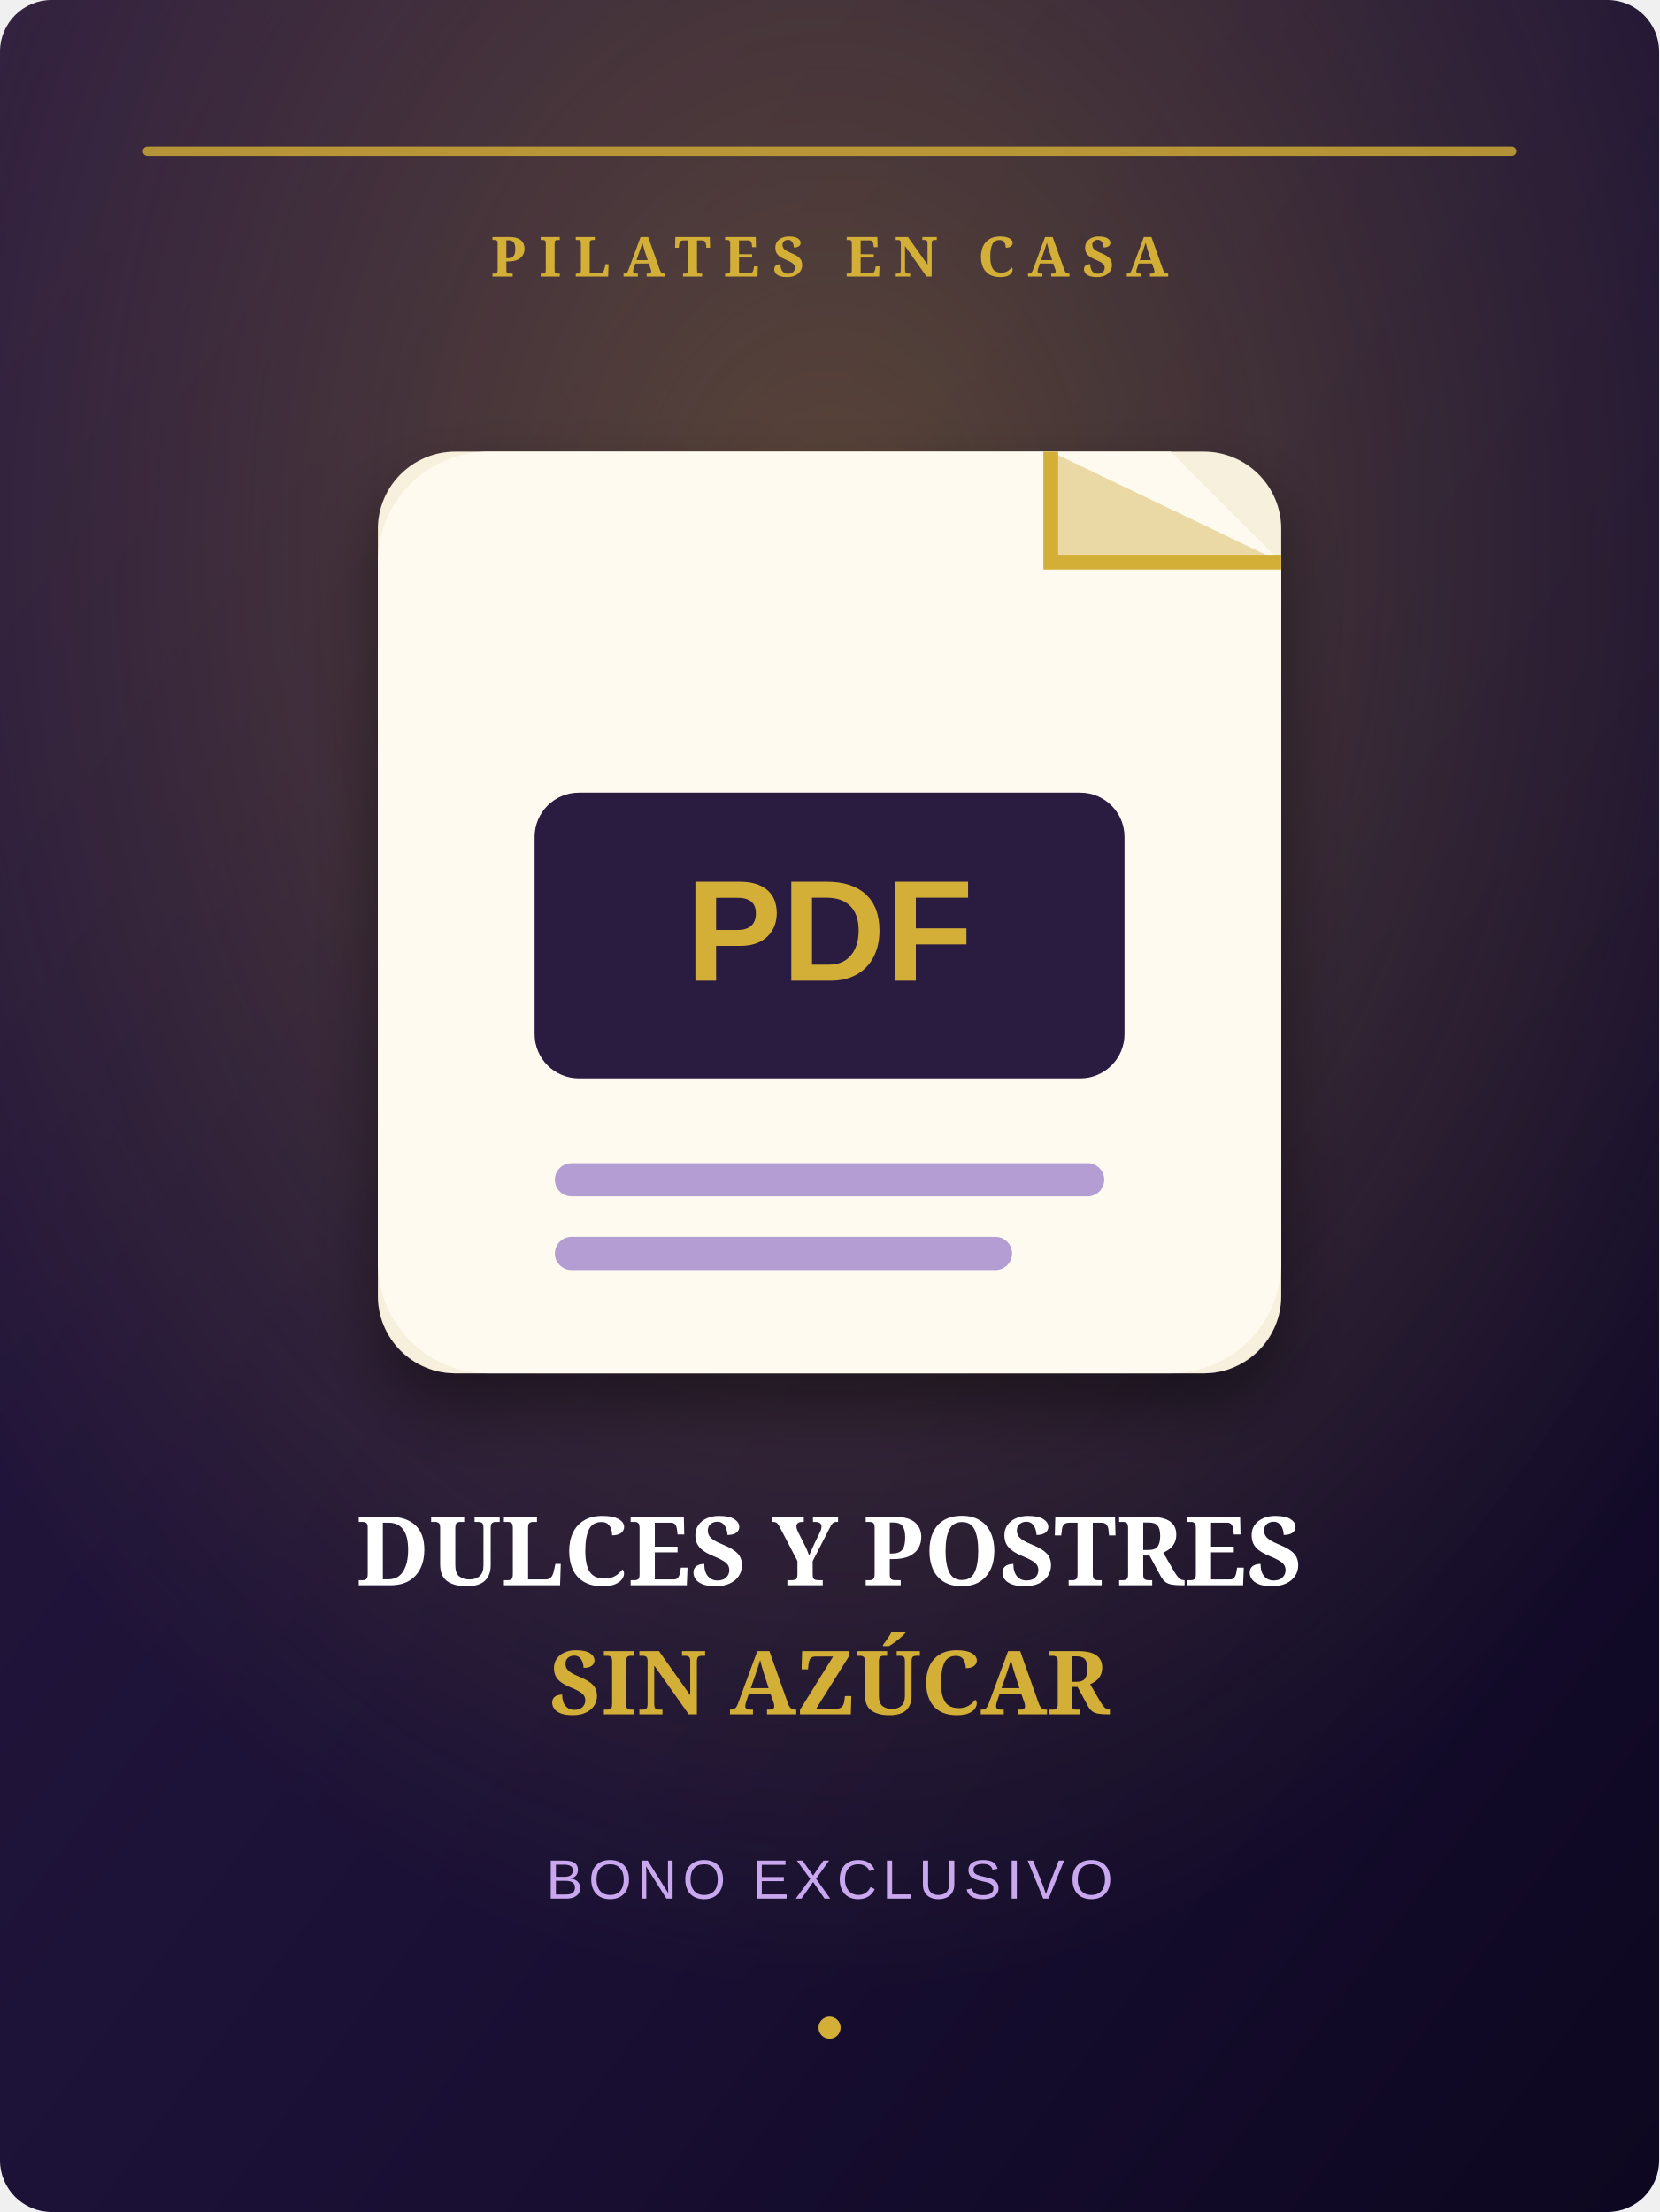
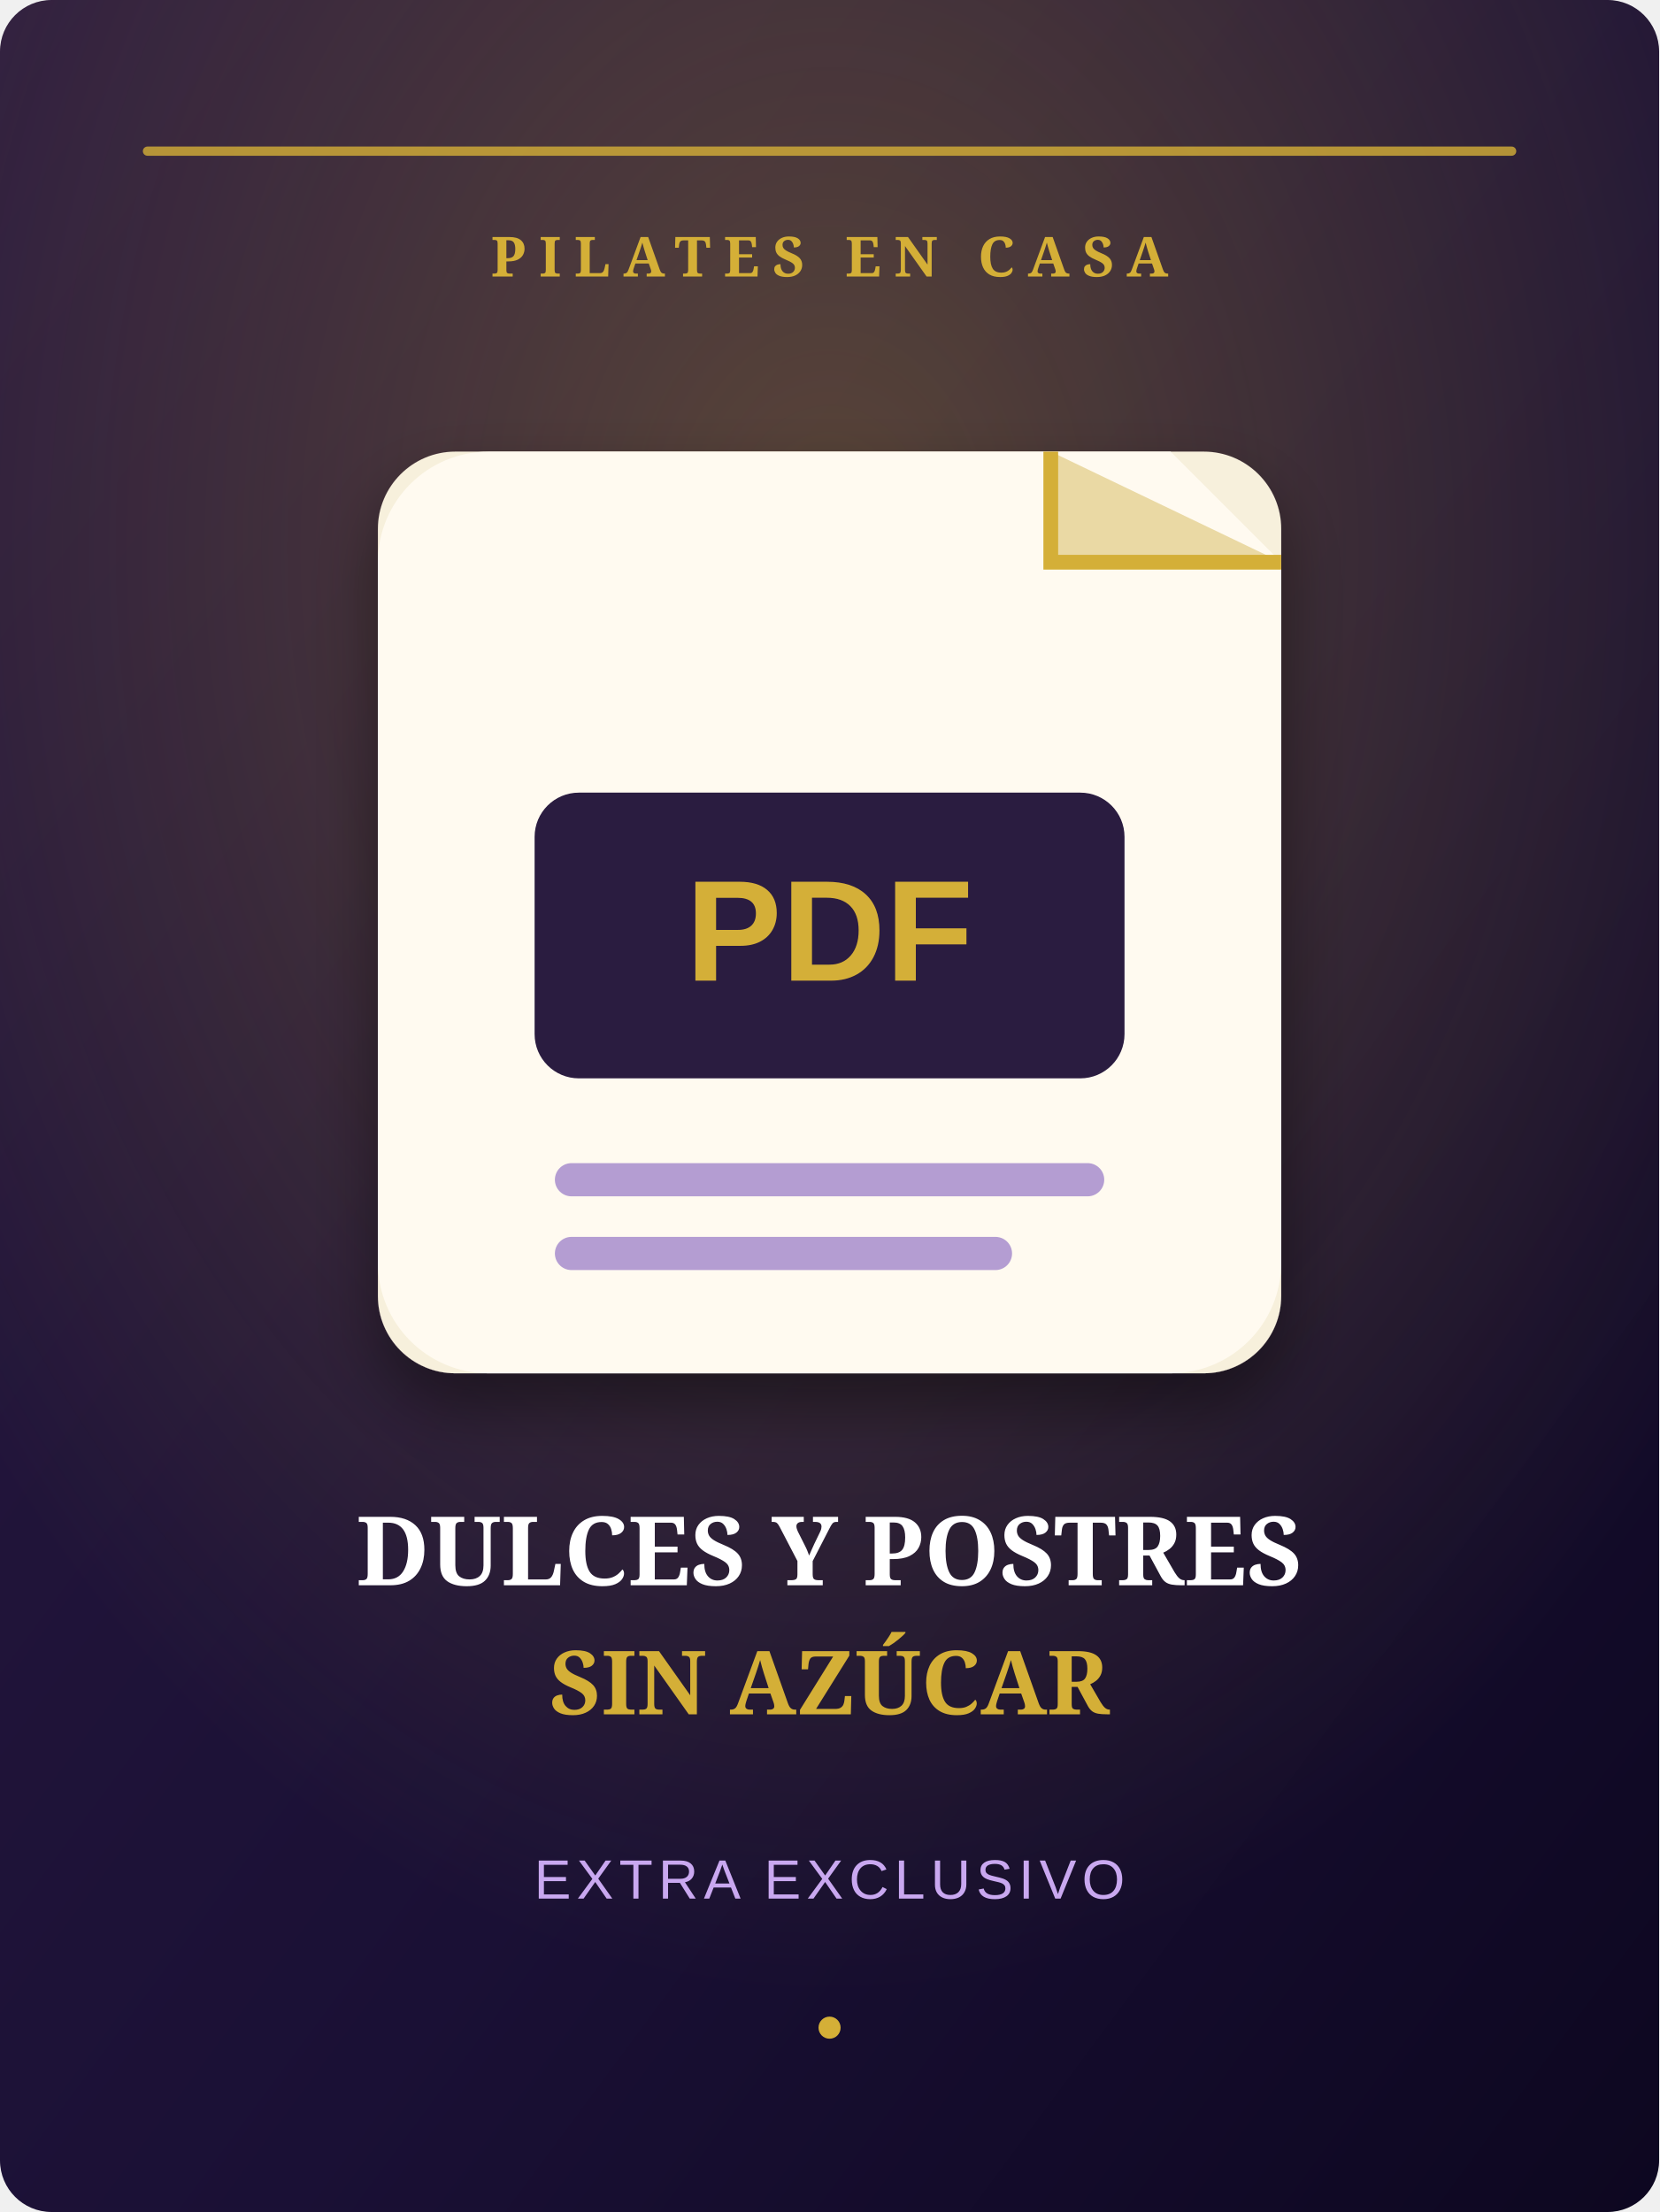
<svg xmlns="http://www.w3.org/2000/svg" width="900" height="1200" viewBox="0 0 900 1200">
  <defs>
    <linearGradient id="bg" x1="0" y1="0" x2="1" y2="1">
      <stop offset="0" stop-color="#2a1a40" />
      <stop offset="0.58" stop-color="#1a1035" />
      <stop offset="1" stop-color="#0d0720" />
    </linearGradient>
    <radialGradient id="glow" cx="50%" cy="25%" r="65%">
      <stop offset="0" stop-color="#d4af37" stop-opacity=".32" />
      <stop offset="1" stop-color="#d4af37" stop-opacity="0" />
    </radialGradient>
    <filter id="shadow" x="-30%" y="-30%" width="160%" height="160%">
      <feDropShadow dx="0" dy="18" stdDeviation="18" flood-color="#000" flood-opacity=".42" />
    </filter>
  </defs>
  <rect width="900" height="1200" rx="28" fill="url(#bg)" />
  <rect width="900" height="1200" rx="28" fill="url(#glow)" />
  <path d="M80 82H820" stroke="#d4af37" stroke-width="5" stroke-linecap="round" opacity=".8" />
  <text x="450" y="150" text-anchor="middle" fill="#d4af37" font-family="Georgia, serif" font-size="30" font-weight="700" letter-spacing="7">PILATES EN CASA</text>
  <g filter="url(#shadow)">
    <rect x="205" y="245" width="490" height="500" rx="42" fill="#f7f0dc" />
    <path d="M570 245h65l60 60v380a60 60 0 0 1-60 60H265a60 60 0 0 1-60-60V305a60 60 0 0 1 60-60z" fill="#fffaf0" />
    <path d="M570 245v60h125" fill="#ead9a4" stroke="#d4af37" stroke-width="8" />
    <rect x="290" y="430" width="320" height="155" rx="24" fill="#2a1a40" />
    <text x="450" y="532" text-anchor="middle" fill="#d4af37" font-family="Arial, sans-serif" font-size="78" font-weight="800">PDF</text>
    <path d="M310 640H590M310 680H540" stroke="#9b7ec8" stroke-width="18" stroke-linecap="round" opacity=".75" />
  </g>
  <text x="450" y="860" text-anchor="middle" fill="#ffffff" font-family="Georgia, serif" font-size="52" font-weight="700">DULCES Y POSTRES</text>
  <text x="450" y="930" text-anchor="middle" fill="#d4af37" font-family="Georgia, serif" font-size="48" font-weight="700">SIN AZÚCAR</text>
-   <text x="450" y="1030" text-anchor="middle" fill="#c9a8f0" font-family="Arial, sans-serif" font-size="30" letter-spacing="3">BONO EXCLUSIVO</text>
+   <text x="450" y="1030" text-anchor="middle" fill="#c9a8f0" font-family="Arial, sans-serif" font-size="30" letter-spacing="3">EXTRA EXCLUSIVO</text>
  <circle cx="450" cy="1100" r="6" fill="#d4af37" />
</svg>
